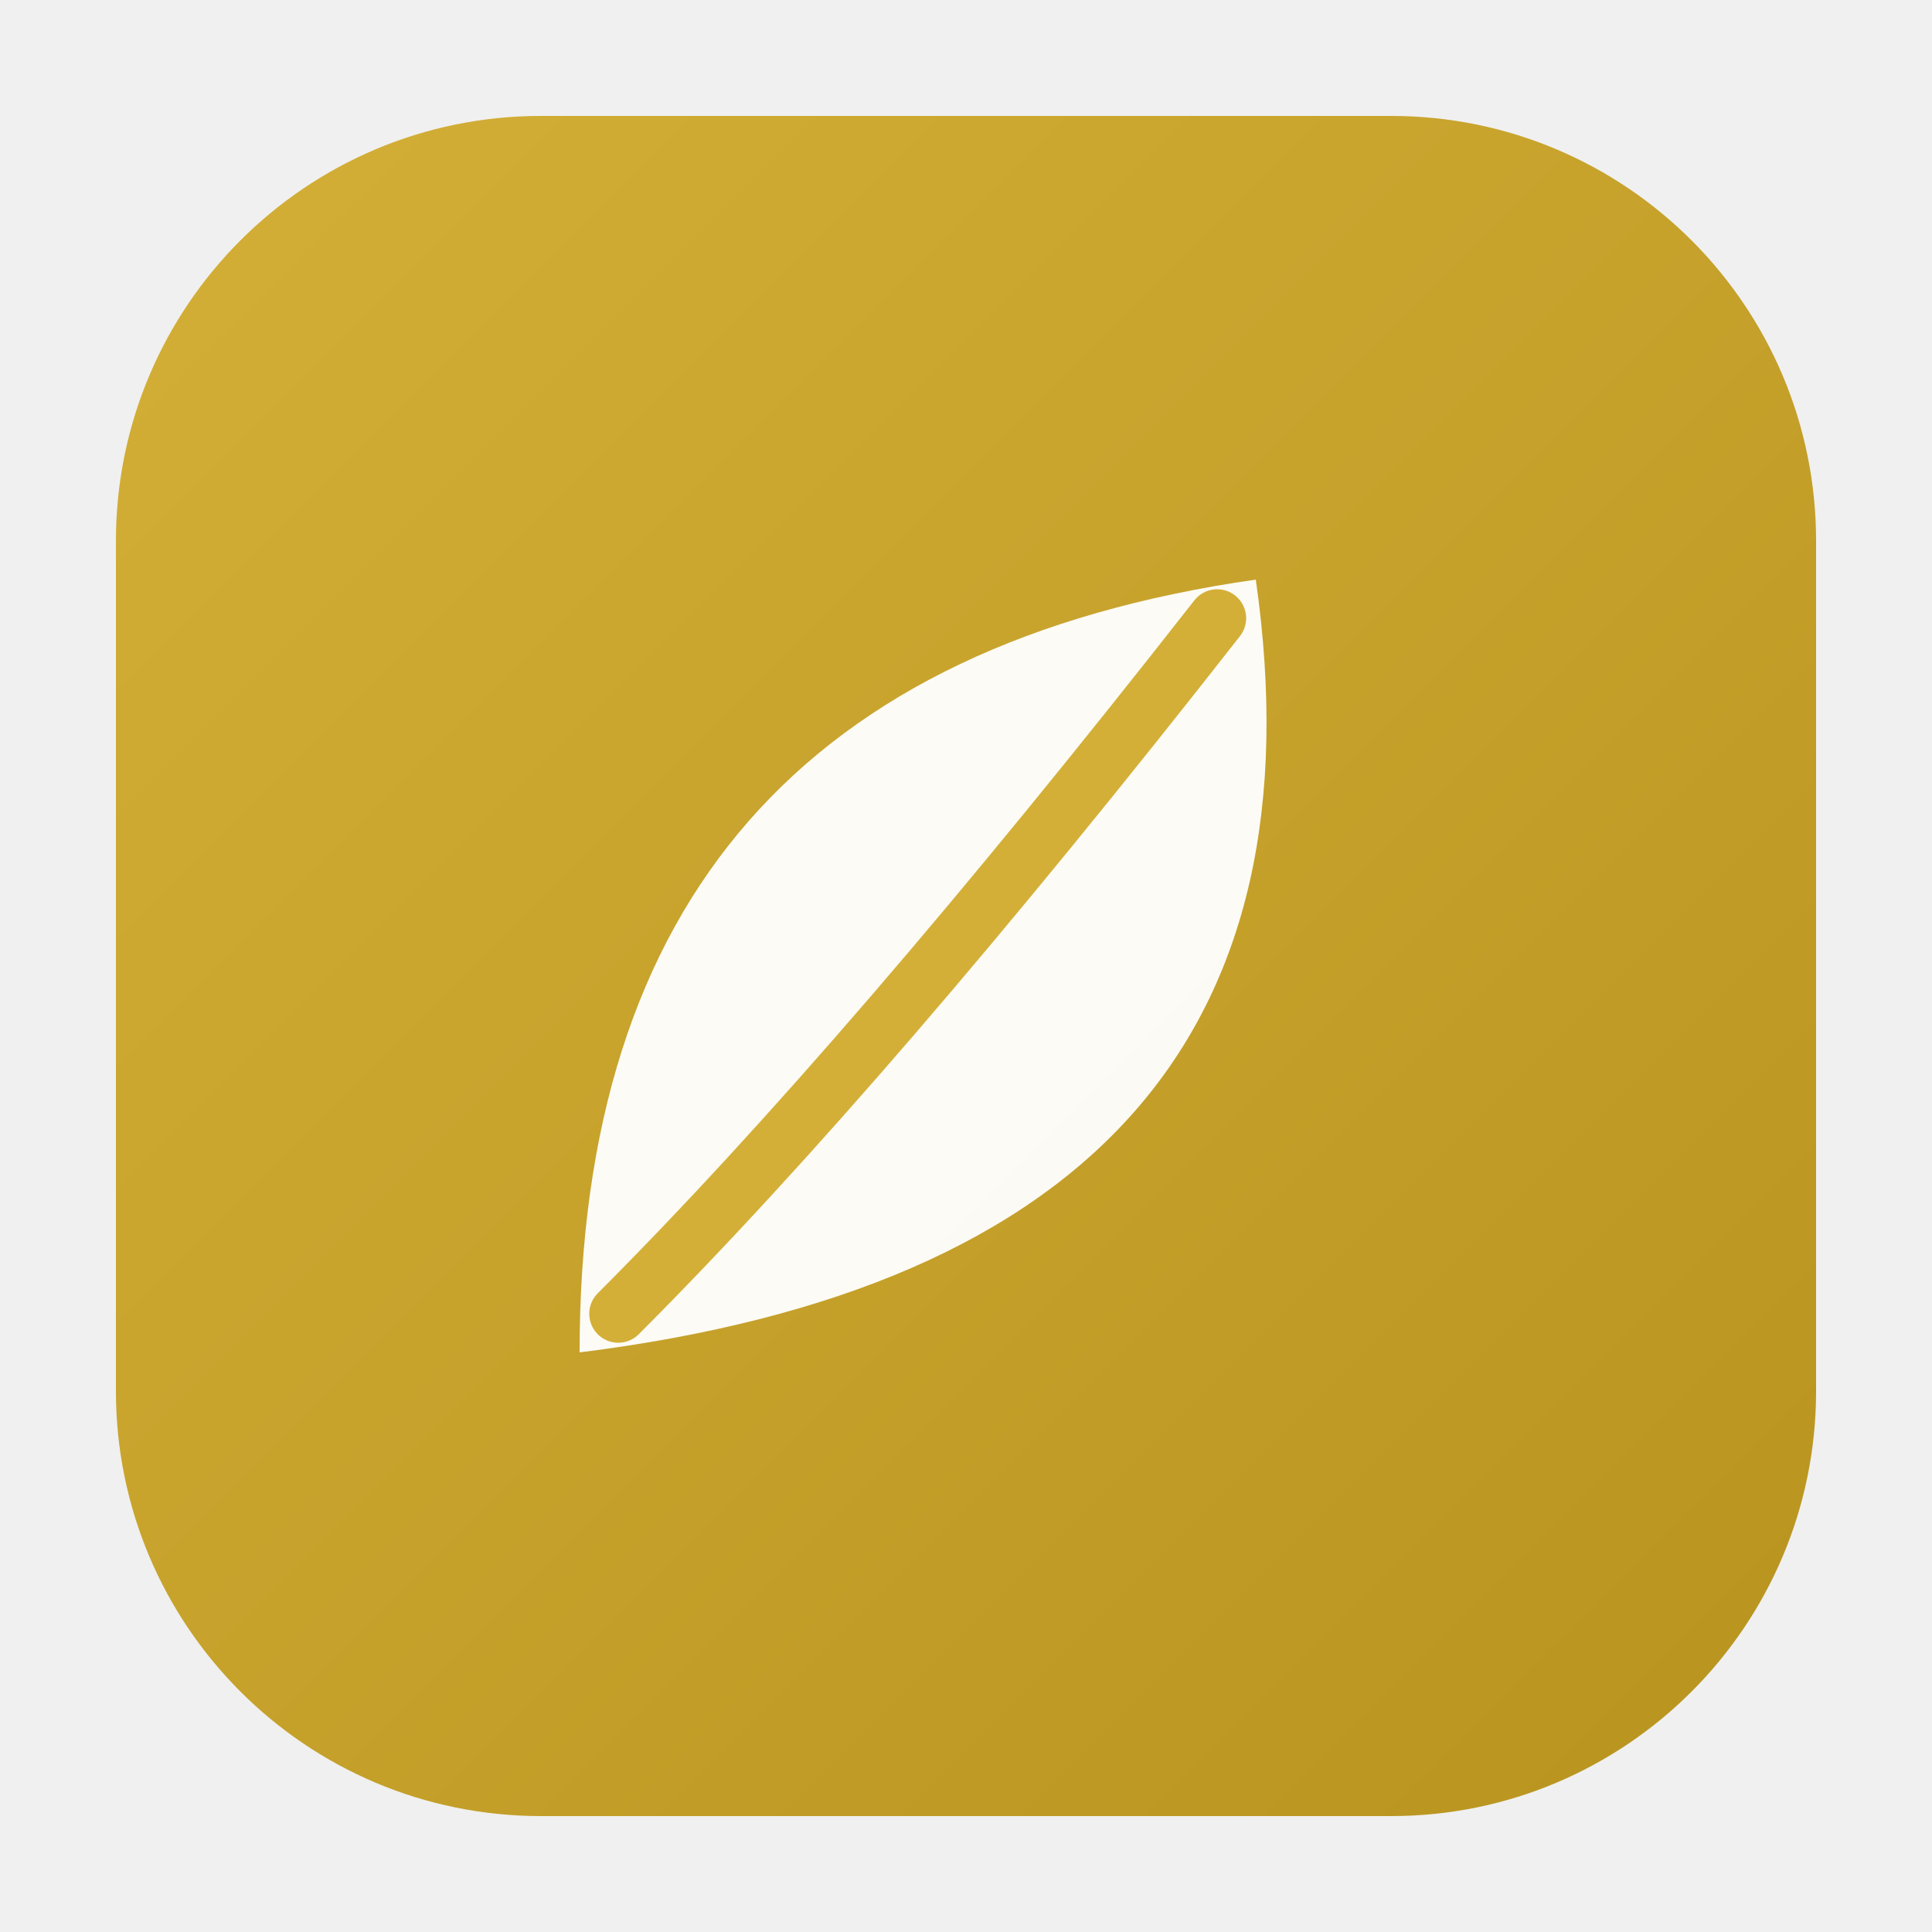
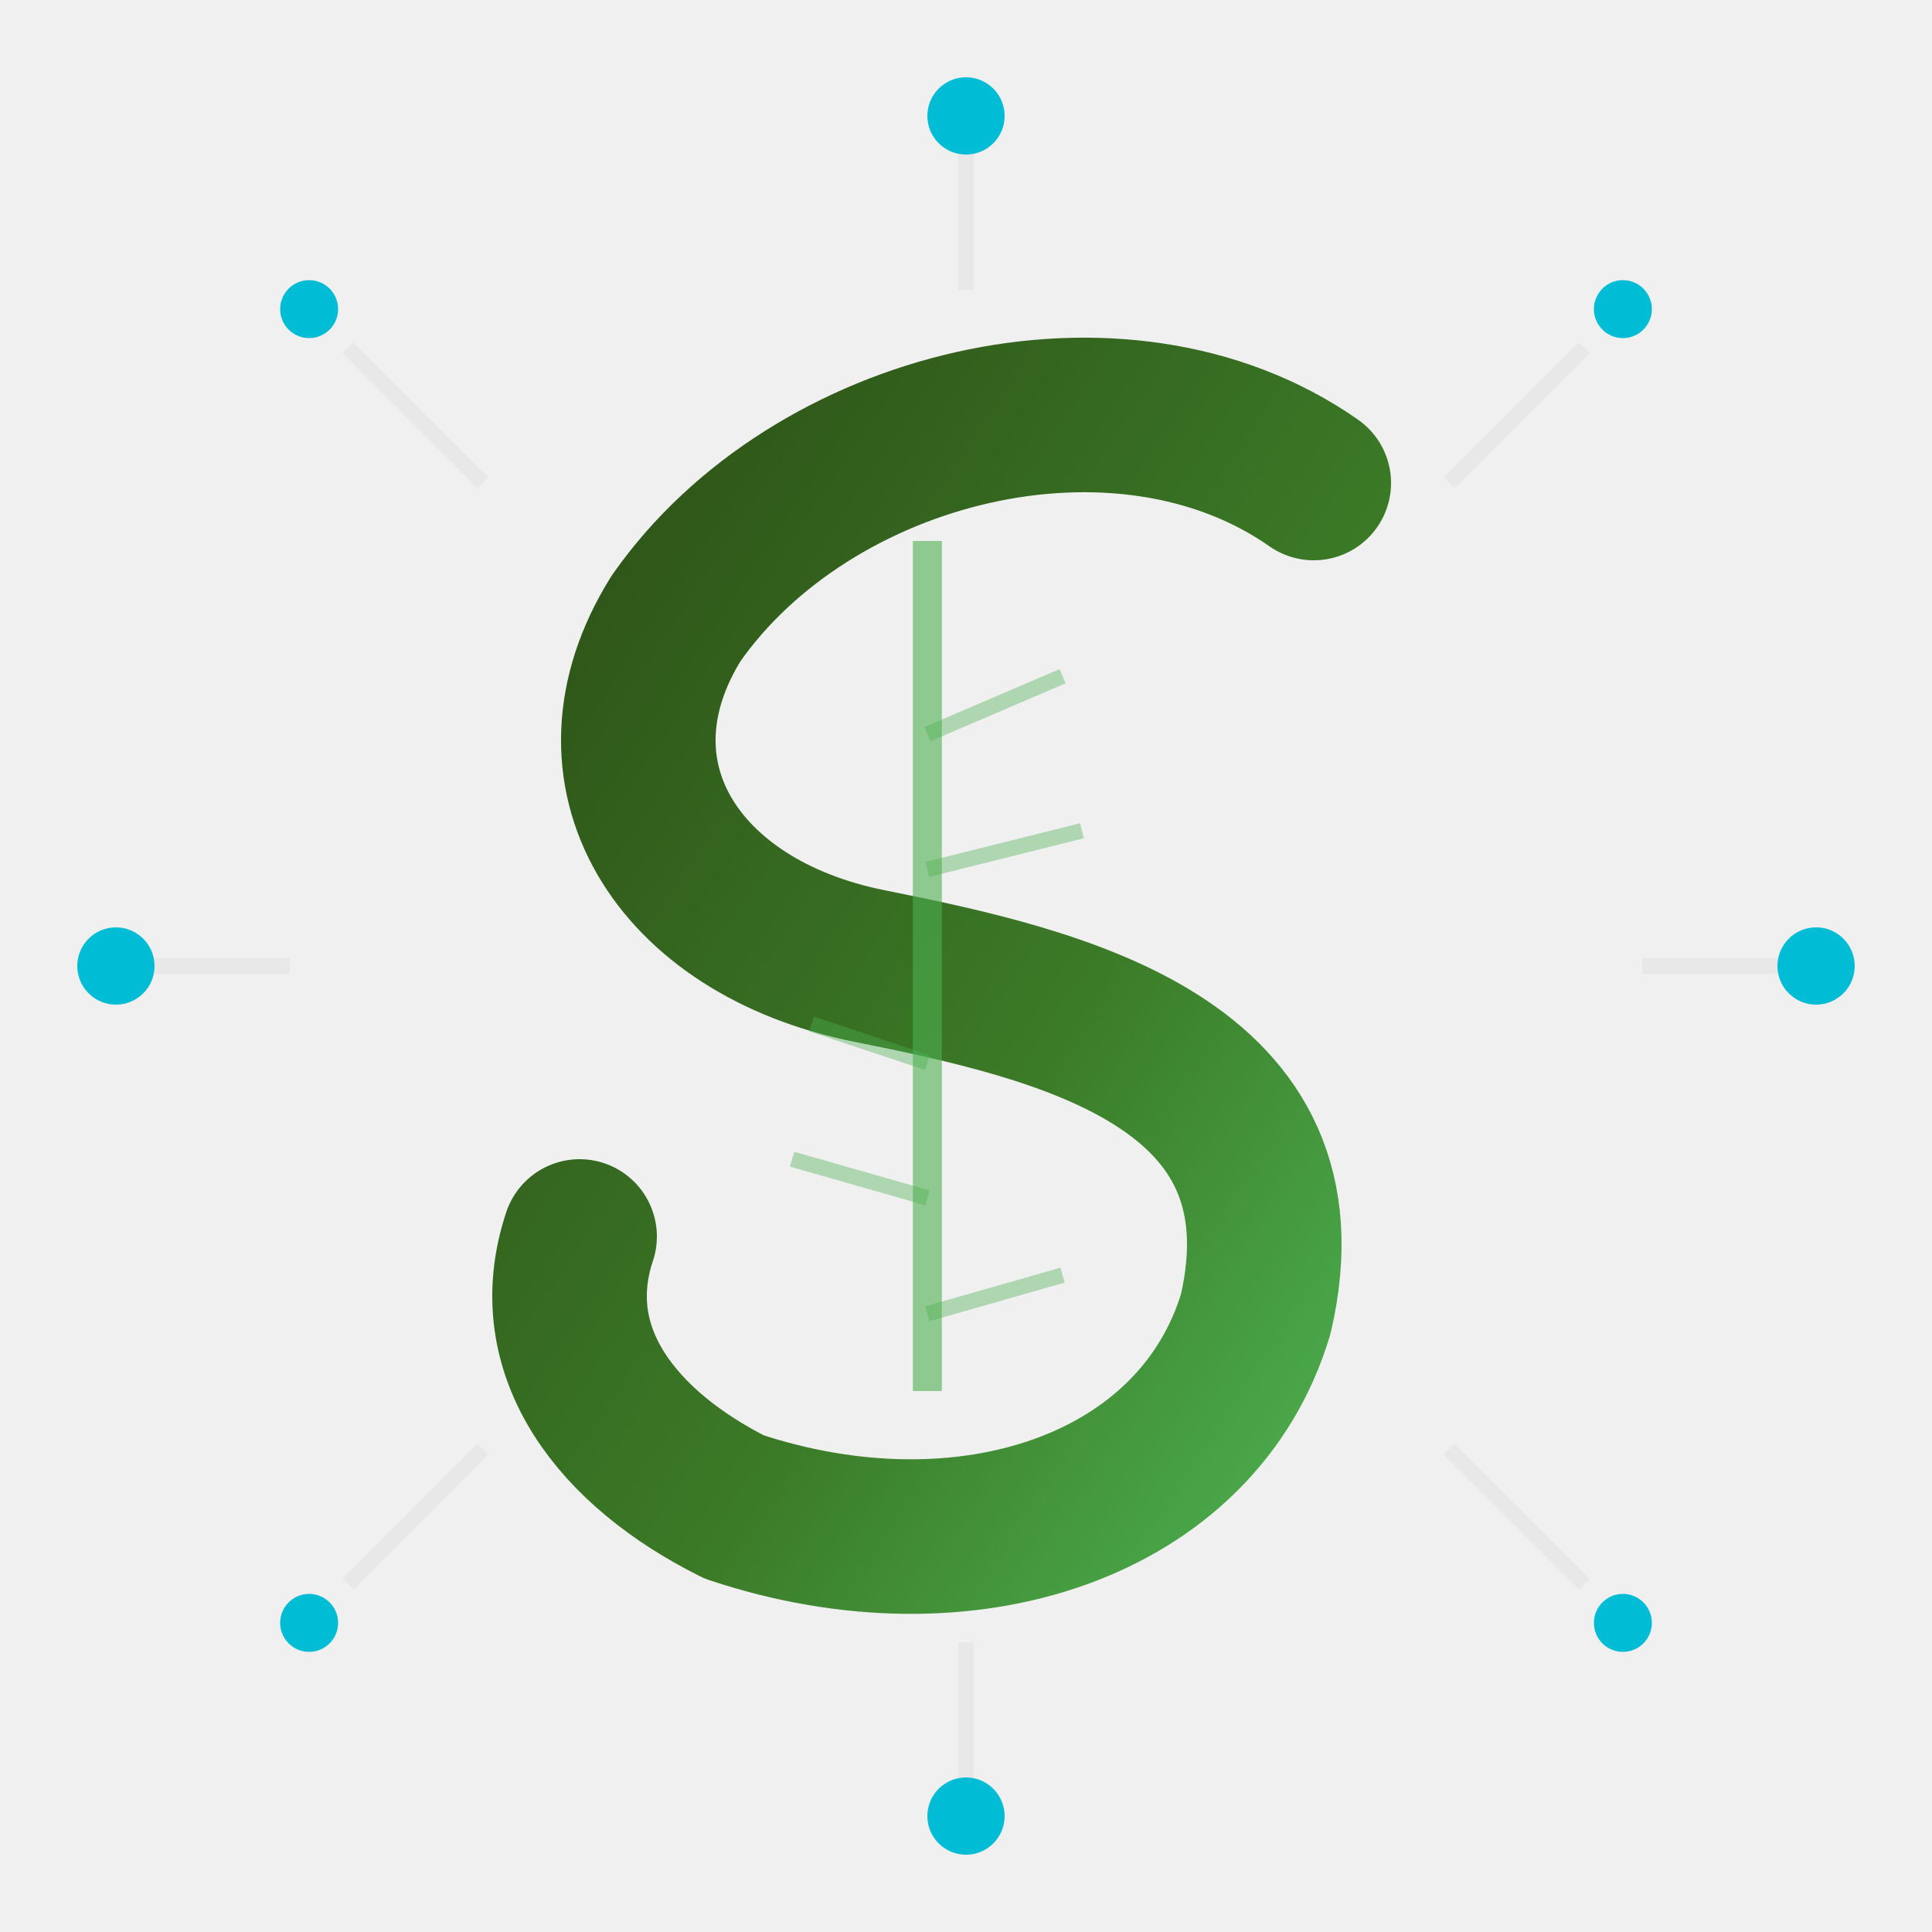
<svg xmlns="http://www.w3.org/2000/svg" viewBox="0 0 100 100">
  <defs>
-     <linearGradient id="leafGrad" x1="0%" y1="0%" x2="100%" y2="100%">
-       <stop offset="0%" style="stop-color:#D4AF37;stop-opacity:1" />
-       <stop offset="100%" style="stop-color:#B8941F;stop-opacity:1" />
+     <linearGradient id="leafSGrad" x1="0%" y1="0%" x2="100%" y2="100%">
+       <stop offset="0%" style="stop-color:#2D5016;stop-opacity:1" />
+       <stop offset="60%" style="stop-color:#3B7A27;stop-opacity:1" />
+       <stop offset="100%" style="stop-color:#4CAF50;stop-opacity:1" />
    </linearGradient>
  </defs>
-   <rect x="6" y="6" width="88" height="88" rx="22" fill="url(#leafGrad)" />
-   <path d="M 30 70 Q 30 35, 65 30 Q 70 65, 30 70 Z" fill="#ffffff" fill-opacity="0.95" />
-   <path d="M 32 68 Q 45 55, 63 32" fill="none" stroke="#D4AF37" stroke-width="3" stroke-linecap="round" />
+   <g stroke="#E0E0E0" stroke-width="0.8" fill="none" opacity="0.5">
+     <path d="M 50 15 L 50 8" />
+     <path d="M 50 85 L 50 92" />
+     <path d="M 15 50 L 8 50" />
+     <path d="M 85 50 L 92 50" />
+     <path d="M 25 25 L 18 18" />
+     <path d="M 75 75 L 82 82" />
+     <path d="M 75 25 L 82 18" />
+     <path d="M 25 75 L 18 82" />
+   </g>
+   <g fill="#00BCD4">
+     <circle cx="50" cy="6" r="2" />
+     <circle cx="50" cy="94" r="2" />
+     <circle cx="6" cy="50" r="2" />
+     <circle cx="94" cy="50" r="2" />
+     <circle cx="16" cy="16" r="1.5" />
+     <circle cx="84" cy="84" r="1.5" />
+     <circle cx="84" cy="16" r="1.5" />
+     <circle cx="16" cy="84" r="1.5" />
+   </g>
+   <path d="M 68 25            C 58 18, 42 22, 35 32            C 30 40, 35 48, 45 50            C 55 52, 68 55, 65 68            C 62 78, 50 82, 38 78            C 32 75, 28 70, 30 64" fill="none" stroke="url(#leafSGrad)" stroke-width="8" stroke-linecap="round" stroke-linejoin="round" />
+   <path d="M 48 28 L 48 72" fill="none" stroke="#4CAF50" stroke-width="1.5" opacity="0.6" />
+   <g stroke="#4CAF50" stroke-width="0.8" opacity="0.4" fill="none">
+     <path d="M 48 38 L 55 35" />
+     <path d="M 48 45 L 56 43" />
+     <path d="M 48 55 L 42 53" />
+     <path d="M 48 62 L 41 60" />
+     <path d="M 48 68 L 55 66" />
+   </g>
</svg>
